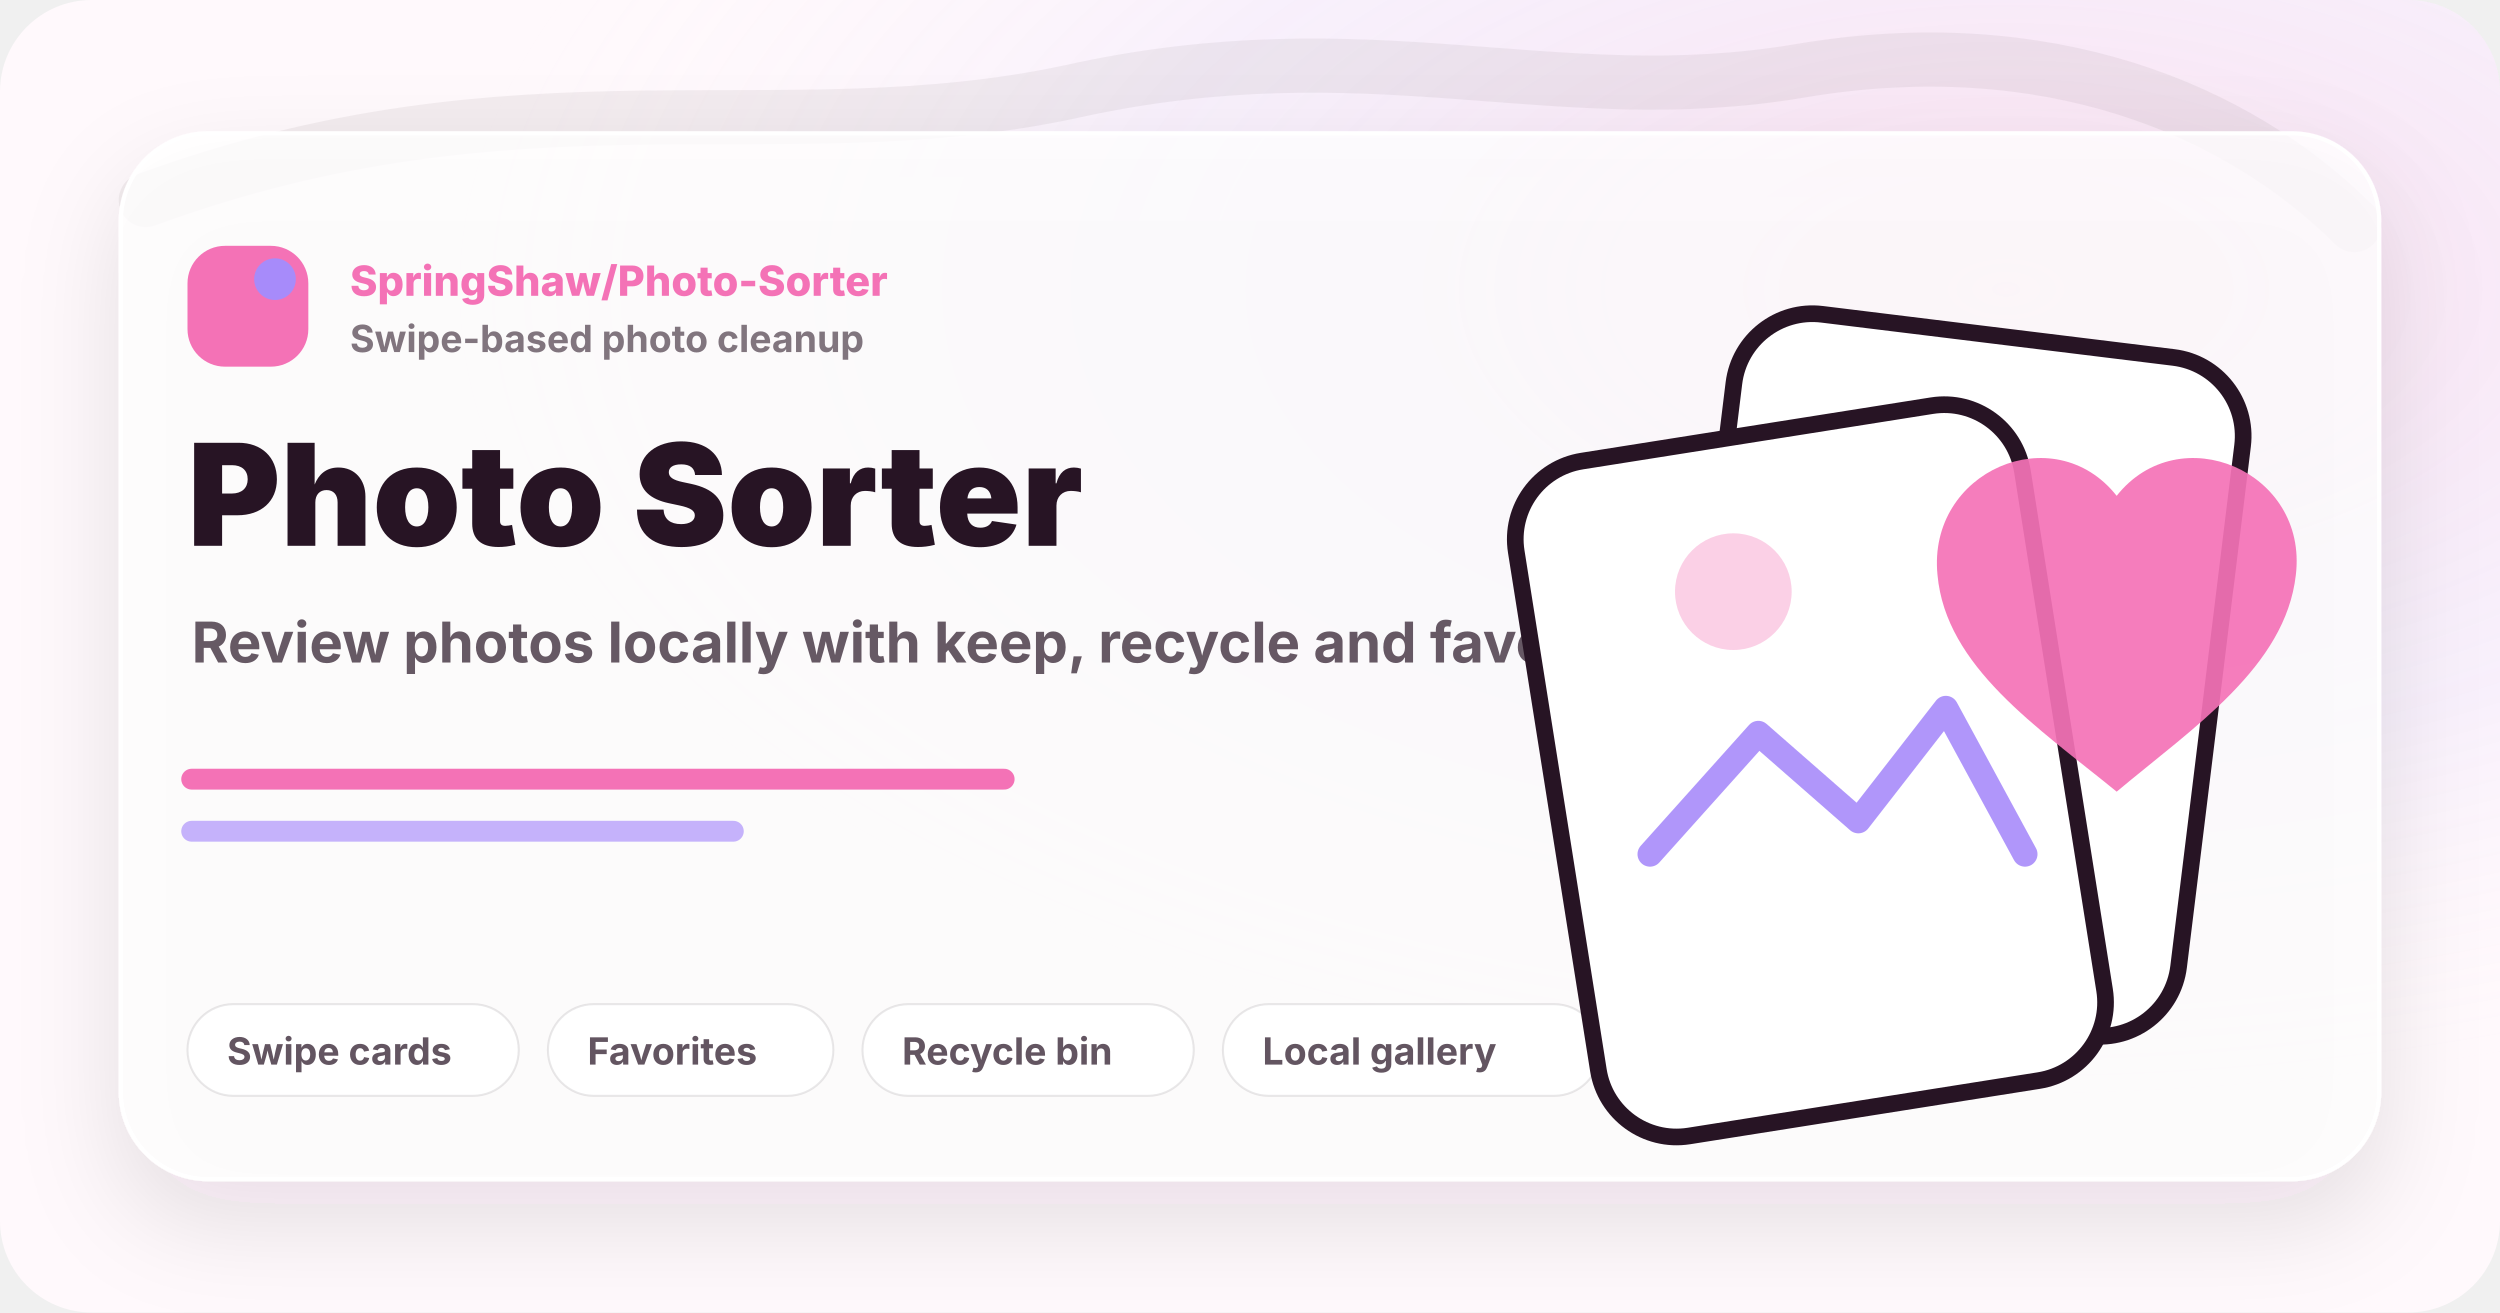
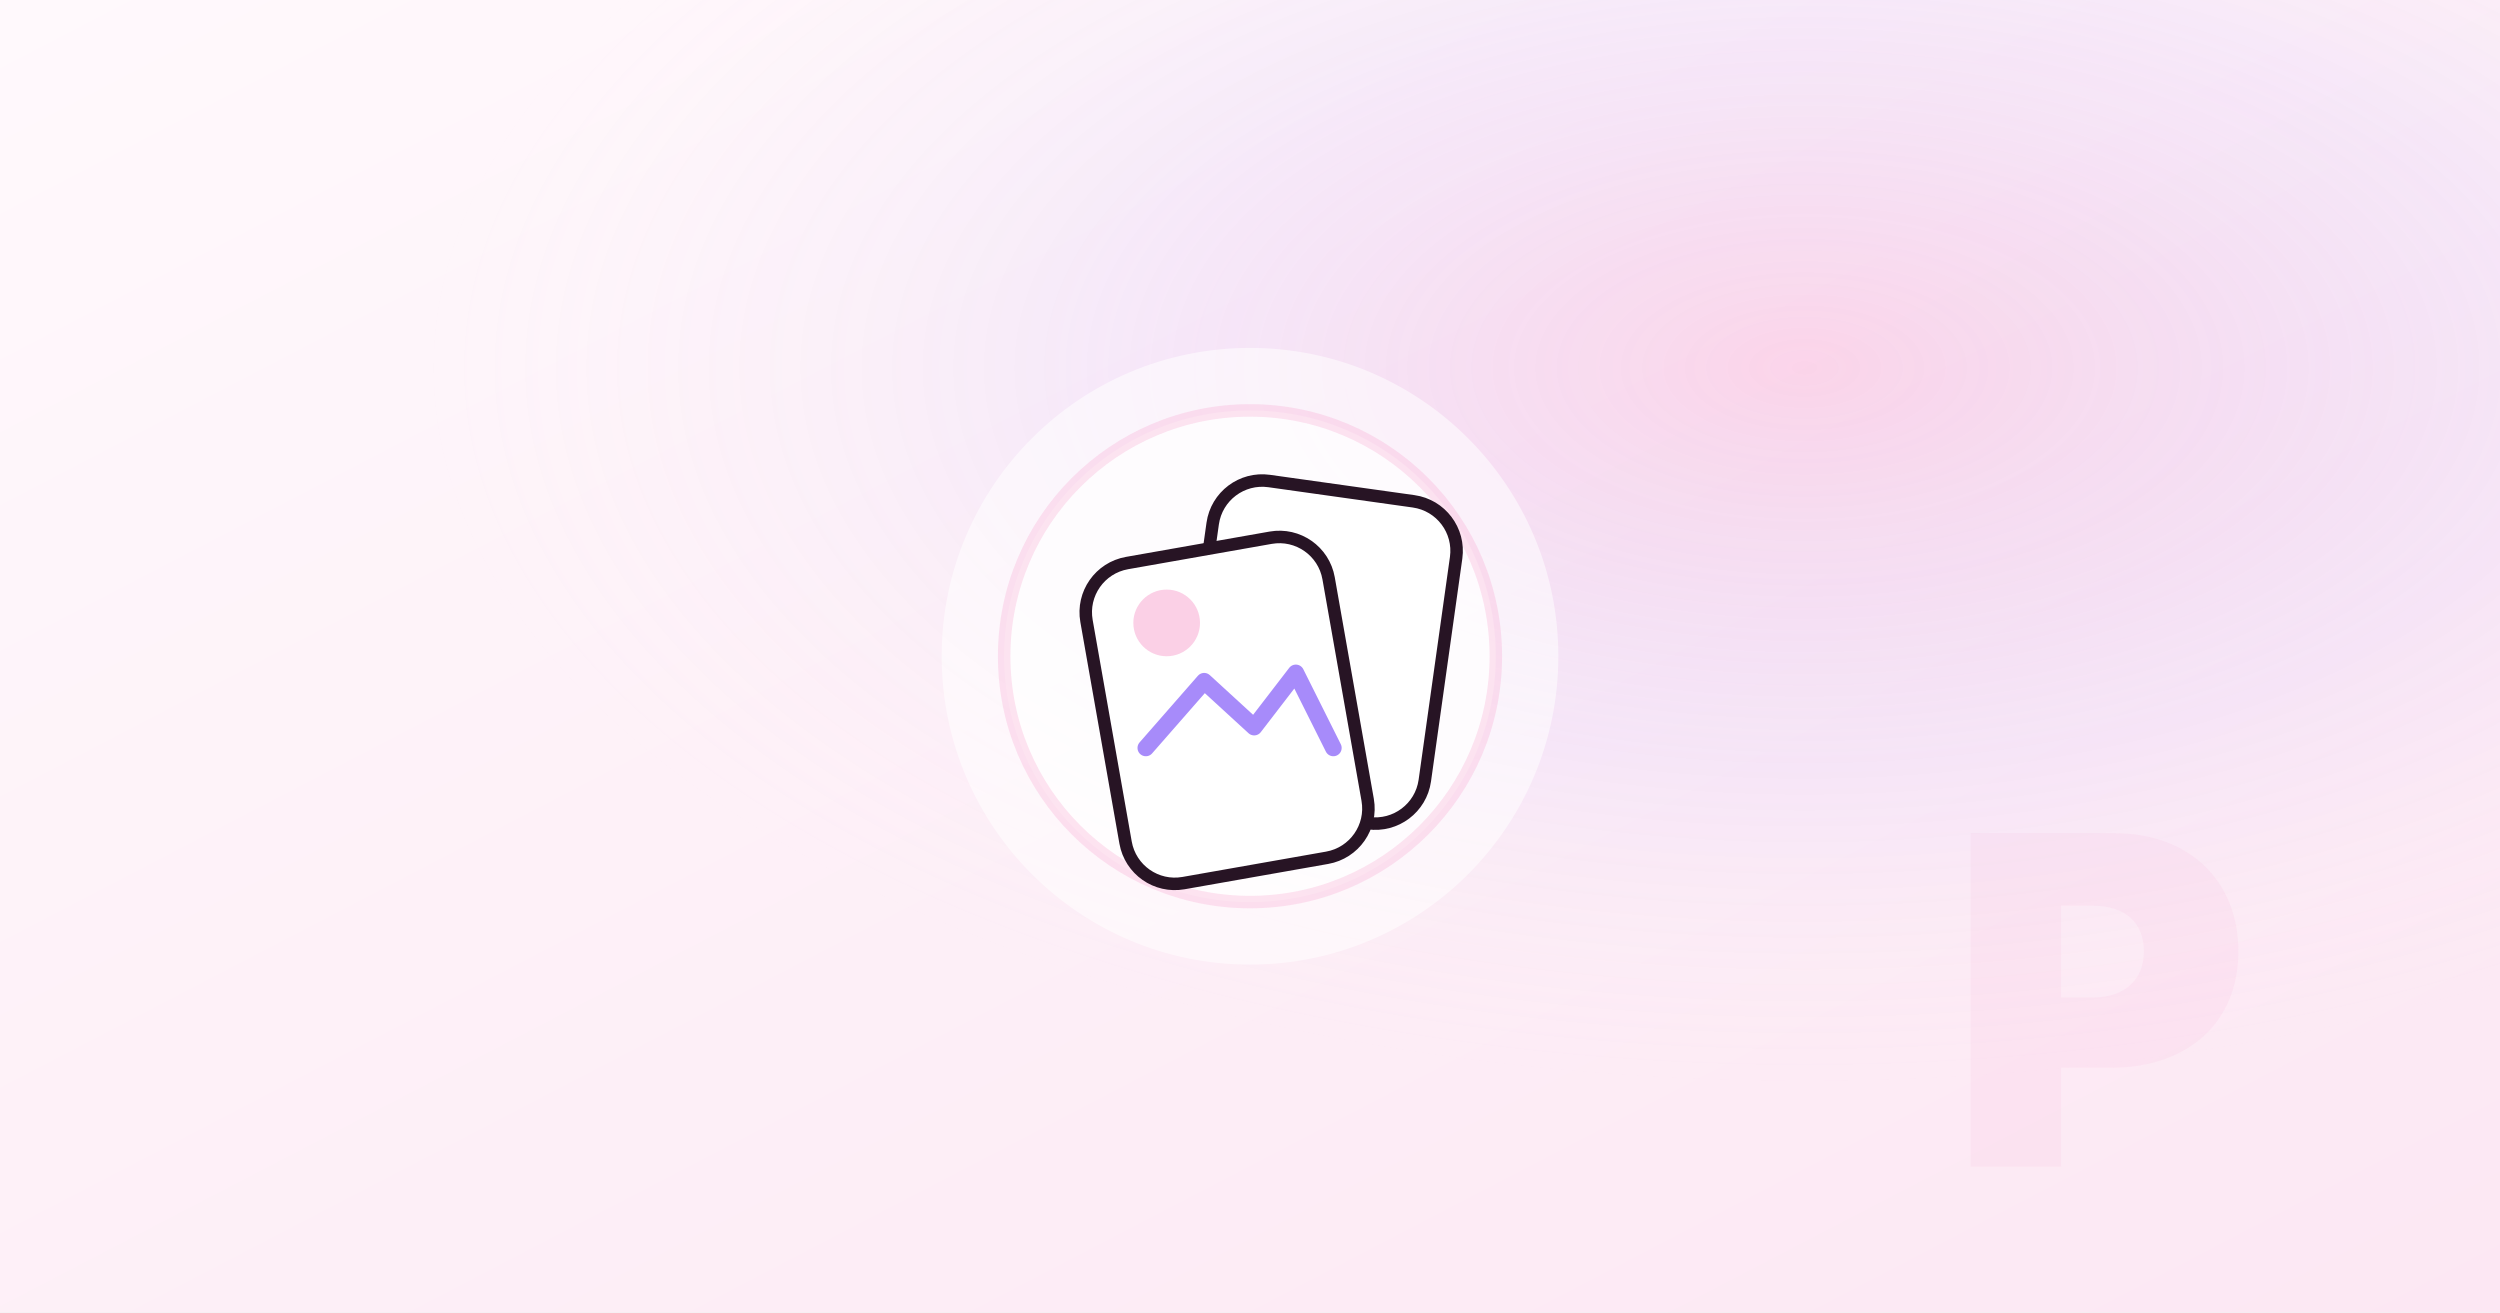
- <svg xmlns="http://www.w3.org/2000/svg" width="1200" height="630" viewBox="0 0 1200 630" role="img" aria-labelledby="title desc">
+ <svg xmlns="http://www.w3.org/2000/svg" width="1200" height="630" viewBox="0 0 1200 630" role="img" aria-labelledby="title">
  <defs>
-     <radialGradient id="softGlow" cx="80%" cy="22%" r="62%">
-       <stop offset="0" stop-color="#F472B6" stop-opacity=".18" />
-       <stop offset=".58" stop-color="#A78BFA" stop-opacity=".08" />
+     <linearGradient id="bg" x1="0" y1="0" x2="1" y2="1">
+       <stop offset="0" stop-color="#FFF9FC" />
+       <stop offset="1" stop-color="#FCE7F3" />
+     </linearGradient>
+     <radialGradient id="glow" cx="72%" cy="28%" r="55%">
+       <stop offset="0" stop-color="#F472B6" stop-opacity=".22" />
+       <stop offset=".55" stop-color="#A78BFA" stop-opacity=".08" />
      <stop offset="1" stop-color="#FFF9FC" stop-opacity="0" />
    </radialGradient>
-     <filter id="shadow" x="-20%" y="-20%" width="140%" height="140%">
-       <feDropShadow dx="0" dy="20" stdDeviation="24" flood-color="#271424" flood-opacity=".14" />
-     </filter>
  </defs>
-   <rect width="1200" height="630" rx="44" fill="#FFF9FC" />
-   <rect width="1200" height="630" rx="44" fill="url(#softGlow)" />
-   <path d="M70 96 C250 30 374 74 514 44 C658 12 746 54 864 34 C982 14 1074 52 1130 108" fill="none" stroke="#271424" stroke-opacity=".055" stroke-width="26" stroke-linecap="round" />
-   <g filter="url(#shadow)">
-     <rect x="58" y="64" width="1084" height="502" rx="42" fill="white" fill-opacity=".76" stroke="white" stroke-width="2" />
+   <rect width="1200" height="630" fill="url(#bg)" />
+   <rect width="1200" height="630" fill="url(#glow)" />
+   <g transform="translate(600 315)">
+     <circle cx="0" cy="0" r="148" fill="#FFFFFF" fill-opacity=".55" />
+     <circle cx="0" cy="0" r="118" fill="#FFFFFF" fill-opacity=".72" stroke="#F472B6" stroke-width="6" stroke-opacity=".18" />
+     <g transform="translate(-78 -88)">
+       <rect x="52" y="8" width="118" height="156" rx="24" fill="#FFFFFF" stroke="#271424" stroke-width="6" transform="rotate(8 111 86)" />
+       <rect x="8" y="36" width="118" height="156" rx="24" fill="#FFFFFF" stroke="#271424" stroke-width="6" transform="rotate(-10 67 114)" />
+       <circle cx="38" cy="72" r="16" fill="#F472B655" />
+       <path d="M28 132 l28 -32 24 22 20 -26 18 36" fill="none" stroke="#A78BFA" stroke-width="8" stroke-linecap="round" stroke-linejoin="round" />
+     </g>
  </g>
-   <g transform="translate(90 118)">
-     <rect x="0" y="0" width="58" height="58" rx="18" fill="#F472B6" />
-     <circle cx="42" cy="16" r="10" fill="#A78BFA" />
-     <text x="78" y="24" font-family="Inter, Arial, sans-serif" font-size="20" font-weight="800" fill="#F472B6">SpringShaw/Photo-Sorter</text>
-     <text x="78" y="51" font-family="Inter, Arial, sans-serif" font-size="18" font-weight="650" fill="#271424" opacity=".58">Swipe-based photo cleanup</text>
-   </g>
-   <text x="90" y="262" font-family="Inter, Arial, sans-serif" font-size="68" font-weight="900" fill="#271424">Photo Sorter</text>
-   <text x="92" y="318" font-family="Inter, Arial, sans-serif" font-size="27" font-weight="650" fill="#271424" opacity=".70">Review photos locally with keep, recycle and favorite gestures</text>
-   <path d="M92 374 h390" stroke="#F472B6" stroke-width="10" stroke-linecap="round" />
-   <path d="M92 399 h260" stroke="#A78BFA" stroke-width="10" stroke-linecap="round" opacity=".65" />
-   <rect x="90" y="482" width="159" height="44" rx="22" fill="white" stroke="#271424" stroke-opacity=".10" />
-   <text x="109" y="511" font-family="Inter, Arial, sans-serif" font-size="18" font-weight="700" fill="#271424" opacity=".72">Swipe cards</text>
-   <rect x="263" y="482" width="137" height="44" rx="22" fill="white" stroke="#271424" stroke-opacity=".10" />
-   <text x="282" y="511" font-family="Inter, Arial, sans-serif" font-size="18" font-weight="700" fill="#271424" opacity=".72">Favorites</text>
-   <rect x="414" y="482" width="159" height="44" rx="22" fill="white" stroke="#271424" stroke-opacity=".10" />
-   <text x="433" y="511" font-family="Inter, Arial, sans-serif" font-size="18" font-weight="700" fill="#271424" opacity=".72">Recycle bin</text>
-   <rect x="587" y="482" width="181" height="44" rx="22" fill="white" stroke="#271424" stroke-opacity=".10" />
-   <text x="606" y="511" font-family="Inter, Arial, sans-serif" font-size="18" font-weight="700" fill="#271424" opacity=".72">Local gallery</text>
-   <g transform="translate(700 128)">
-     <rect x="116" y="32" width="246" height="328" rx="38" fill="white" stroke="#271424" stroke-width="8" transform="rotate(7 239 196)" />
-     <rect x="46" y="78" width="246" height="328" rx="38" fill="white" stroke="#271424" stroke-width="8" transform="rotate(-9 169 242)" />
-     <path d="M92 282 l52 -58 48 42 42 -54 38 70" fill="none" stroke="#A78BFA" stroke-width="12" stroke-linecap="round" stroke-linejoin="round" opacity=".9" />
-     <circle cx="132" cy="156" r="28" fill="#F472B655" />
-     <path d="M316 110 c30 -38 92 -12 86 38 -5 44 -49 73 -86 104 -38 -31 -82 -60 -86 -104 -5 -50 56 -76 86 -38z" fill="#F472B6" opacity=".92" />
-   </g>
+   <text x="1080" y="560" text-anchor="end" font-family="Inter, Arial, sans-serif" font-size="220" font-weight="900" fill="#F472B6" opacity=".07">P</text>
</svg>
